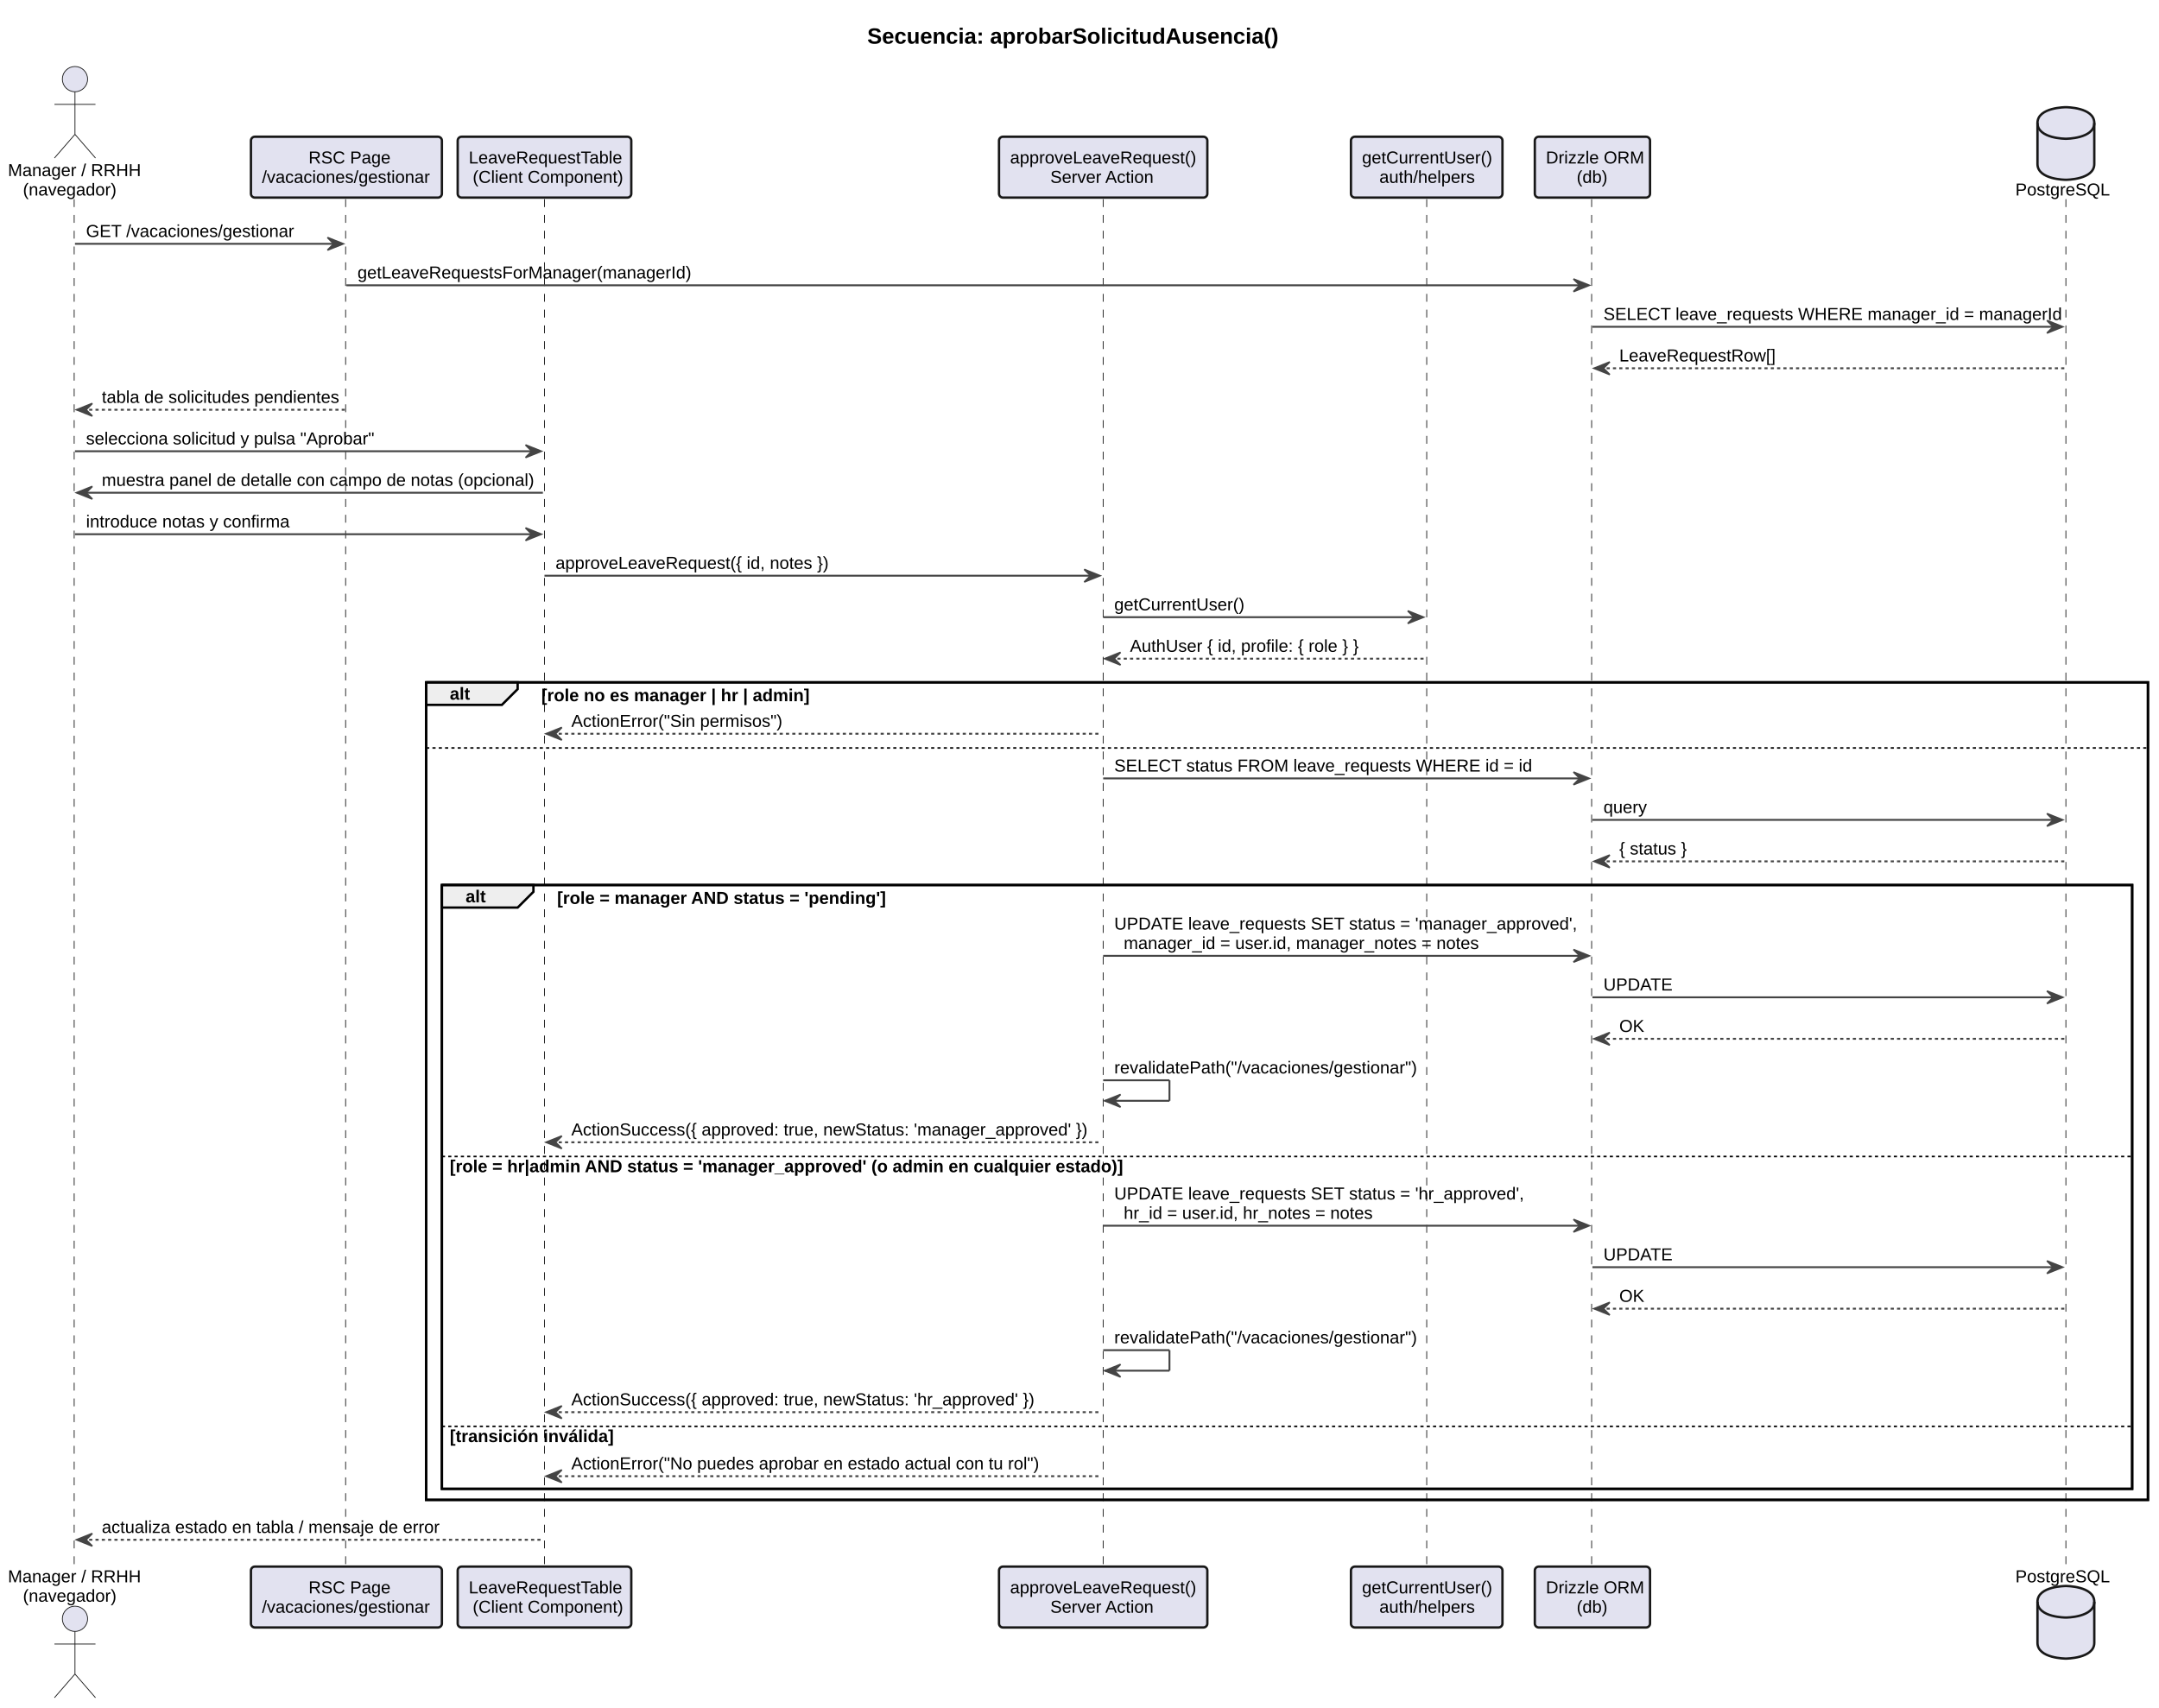
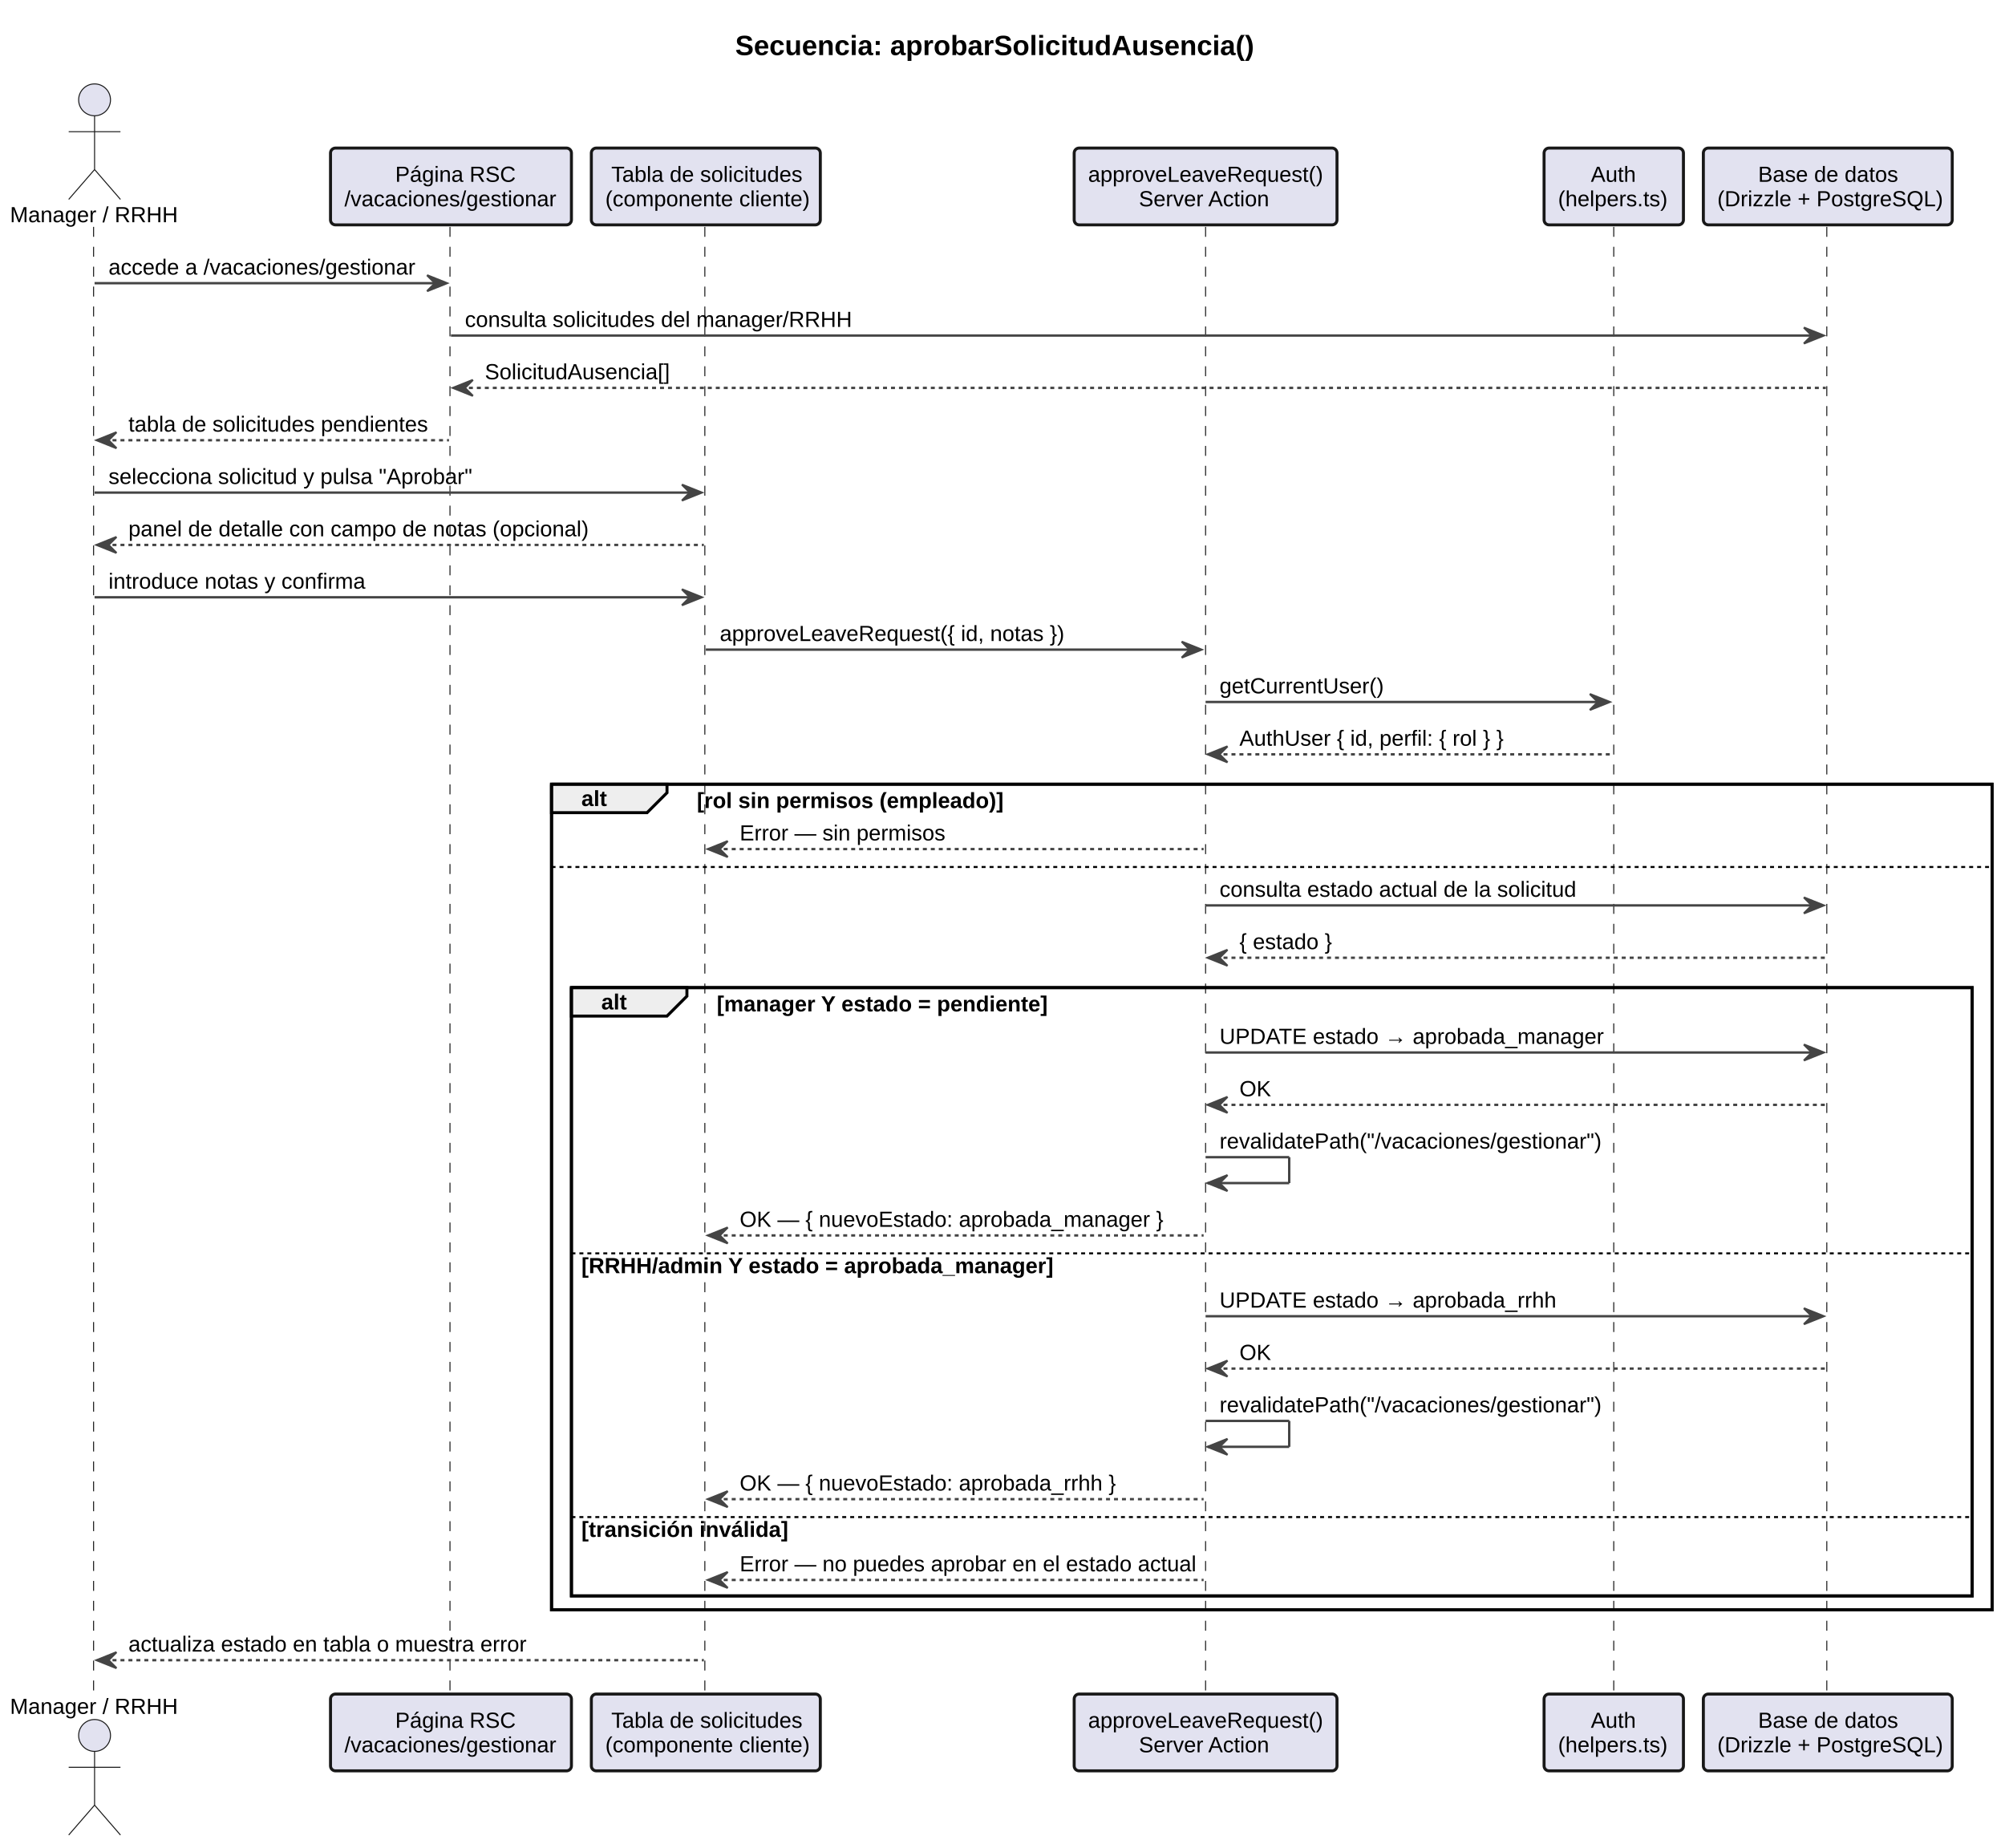
- <svg xmlns="http://www.w3.org/2000/svg" contentStyleType="text/css" height="1082px" preserveAspectRatio="none" style="width:1368px;height:1082px;background:#FFFFFF;" version="1.1" viewBox="0 0 1368 1082" width="1368px" zoomAndPan="magnify">
+ <svg xmlns="http://www.w3.org/2000/svg" contentStyleType="text/css" height="928px" preserveAspectRatio="none" style="width:1007px;height:928px;background:#FFFFFF;" version="1.1" viewBox="0 0 1007 928" width="1007px" zoomAndPan="magnify">
  <defs />
  <g>
-     <text fill="#000000" font-family="Arial" font-size="14" font-weight="bold" lengthAdjust="spacing" textLength="271" x="549.5" y="27.674">Secuencia: aprobarSolicitudAusencia()</text>
-     <rect fill="none" height="518.07" style="stroke:#000000;stroke-width:1.5;" width="1091" x="270" y="432.398" />
-     <rect fill="none" height="382.625" style="stroke:#000000;stroke-width:1.5;" width="1071" x="280" y="560.844" />
-     <line style="stroke:#181818;stroke-width:0.5;stroke-dasharray:5.0,5.0;" x1="47" x2="47" y1="126.219" y2="993.758" />
-     <line style="stroke:#181818;stroke-width:0.5;stroke-dasharray:5.0,5.0;" x1="219" x2="219" y1="126.219" y2="993.758" />
-     <line style="stroke:#181818;stroke-width:0.5;stroke-dasharray:5.0,5.0;" x1="345" x2="345" y1="126.219" y2="993.758" />
-     <line style="stroke:#181818;stroke-width:0.5;stroke-dasharray:5.0,5.0;" x1="699" x2="699" y1="126.219" y2="993.758" />
-     <line style="stroke:#181818;stroke-width:0.5;stroke-dasharray:5.0,5.0;" x1="904" x2="904" y1="126.219" y2="993.758" />
-     <line style="stroke:#181818;stroke-width:0.5;stroke-dasharray:5.0,5.0;" x1="1008.5" x2="1008.5" y1="126.219" y2="993.758" />
-     <line style="stroke:#181818;stroke-width:0.5;stroke-dasharray:5.0,5.0;" x1="1309" x2="1309" y1="126.219" y2="993.758" />
+     <text fill="#000000" font-family="Arial" font-size="14" font-weight="bold" lengthAdjust="spacing" textLength="271" x="369.25" y="27.674">Secuencia: aprobarSolicitudAusencia()</text>
+     <rect fill="none" height="414.625" style="stroke:#000000;stroke-width:1.5;" width="723.5" x="277" y="393.82" />
+     <rect fill="none" height="305.469" style="stroke:#000000;stroke-width:1.5;" width="703.5" x="287" y="495.977" />
+     <line style="stroke:#181818;stroke-width:0.5;stroke-dasharray:5.0,5.0;" x1="47" x2="47" y1="113.93" y2="851.734" />
+     <line style="stroke:#181818;stroke-width:0.5;stroke-dasharray:5.0,5.0;" x1="226" x2="226" y1="113.93" y2="851.734" />
+     <line style="stroke:#181818;stroke-width:0.5;stroke-dasharray:5.0,5.0;" x1="354" x2="354" y1="113.93" y2="851.734" />
+     <line style="stroke:#181818;stroke-width:0.5;stroke-dasharray:5.0,5.0;" x1="605.5" x2="605.5" y1="113.93" y2="851.734" />
+     <line style="stroke:#181818;stroke-width:0.5;stroke-dasharray:5.0,5.0;" x1="810.5" x2="810.5" y1="113.93" y2="851.734" />
+     <line style="stroke:#181818;stroke-width:0.5;stroke-dasharray:5.0,5.0;" x1="917.5" x2="917.5" y1="113.93" y2="851.734" />
    <text fill="#000000" font-family="Arial" font-size="11" lengthAdjust="spacing" textLength="79" x="5" y="111.599">Manager / RRHH</text>
-     <text fill="#000000" font-family="Arial" font-size="11" lengthAdjust="spacing" textLength="60" x="14.5" y="123.888">(navegador)</text>
    <ellipse cx="47.5" cy="50.141" fill="#E2E2F0" rx="8" ry="8" style="stroke:#181818;stroke-width:0.5;" />
    <path d="M47.5,58.141 L47.5,85.141 M34.5,66.141 L60.5,66.141 M47.5,85.141 L34.5,100.141 M47.5,85.141 L60.5,100.141 " fill="none" style="stroke:#181818;stroke-width:0.5;" />
-     <text fill="#000000" font-family="Arial" font-size="11" lengthAdjust="spacing" textLength="79" x="5" y="1002.716">Manager / RRHH</text>
-     <text fill="#000000" font-family="Arial" font-size="11" lengthAdjust="spacing" textLength="60" x="14.5" y="1015.005">(navegador)</text>
-     <ellipse cx="47.5" cy="1025.836" fill="#E2E2F0" rx="8" ry="8" style="stroke:#181818;stroke-width:0.5;" />
-     <path d="M47.5,1033.836 L47.5,1060.836 M34.5,1041.836 L60.5,1041.836 M47.5,1060.836 L34.5,1075.836 M47.5,1060.836 L60.5,1075.836 " fill="none" style="stroke:#181818;stroke-width:0.5;" />
-     <rect fill="#E2E2F0" height="38.578" rx="2.5" ry="2.5" style="stroke:#181818;stroke-width:1.5;" width="121" x="159" y="86.641" />
-     <text fill="#000000" font-family="Arial" font-size="11" lengthAdjust="spacing" textLength="48" x="195.5" y="103.599">RSC Page</text>
-     <text fill="#000000" font-family="Arial" font-size="11" lengthAdjust="spacing" textLength="107" x="166" y="115.888">/vacaciones/gestionar</text>
-     <rect fill="#E2E2F0" height="38.578" rx="2.5" ry="2.5" style="stroke:#181818;stroke-width:1.5;" width="121" x="159" y="992.758" />
-     <text fill="#000000" font-family="Arial" font-size="11" lengthAdjust="spacing" textLength="48" x="195.5" y="1009.716">RSC Page</text>
-     <text fill="#000000" font-family="Arial" font-size="11" lengthAdjust="spacing" textLength="107" x="166" y="1022.005">/vacaciones/gestionar</text>
-     <rect fill="#E2E2F0" height="38.578" rx="2.5" ry="2.5" style="stroke:#181818;stroke-width:1.5;" width="110" x="290" y="86.641" />
-     <text fill="#000000" font-family="Arial" font-size="11" lengthAdjust="spacing" textLength="96" x="297" y="103.599">LeaveRequestTable</text>
-     <text fill="#000000" font-family="Arial" font-size="11" lengthAdjust="spacing" textLength="91" x="299.5" y="115.888">(Client Component)</text>
-     <rect fill="#E2E2F0" height="38.578" rx="2.5" ry="2.5" style="stroke:#181818;stroke-width:1.5;" width="110" x="290" y="992.758" />
-     <text fill="#000000" font-family="Arial" font-size="11" lengthAdjust="spacing" textLength="96" x="297" y="1009.716">LeaveRequestTable</text>
-     <text fill="#000000" font-family="Arial" font-size="11" lengthAdjust="spacing" textLength="91" x="299.5" y="1022.005">(Client Component)</text>
-     <rect fill="#E2E2F0" height="38.578" rx="2.5" ry="2.5" style="stroke:#181818;stroke-width:1.5;" width="132" x="633" y="86.641" />
-     <text fill="#000000" font-family="Arial" font-size="11" lengthAdjust="spacing" textLength="118" x="640" y="103.599">approveLeaveRequest()</text>
-     <text fill="#000000" font-family="Arial" font-size="11" lengthAdjust="spacing" textLength="67" x="665.5" y="115.888">Server Action</text>
-     <rect fill="#E2E2F0" height="38.578" rx="2.5" ry="2.5" style="stroke:#181818;stroke-width:1.5;" width="132" x="633" y="992.758" />
-     <text fill="#000000" font-family="Arial" font-size="11" lengthAdjust="spacing" textLength="118" x="640" y="1009.716">approveLeaveRequest()</text>
-     <text fill="#000000" font-family="Arial" font-size="11" lengthAdjust="spacing" textLength="67" x="665.5" y="1022.005">Server Action</text>
-     <rect fill="#E2E2F0" height="38.578" rx="2.5" ry="2.5" style="stroke:#181818;stroke-width:1.5;" width="96" x="856" y="86.641" />
-     <text fill="#000000" font-family="Arial" font-size="11" lengthAdjust="spacing" textLength="82" x="863" y="103.599">getCurrentUser()</text>
-     <text fill="#000000" font-family="Arial" font-size="11" lengthAdjust="spacing" textLength="60" x="874" y="115.888">auth/helpers</text>
-     <rect fill="#E2E2F0" height="38.578" rx="2.5" ry="2.5" style="stroke:#181818;stroke-width:1.5;" width="96" x="856" y="992.758" />
-     <text fill="#000000" font-family="Arial" font-size="11" lengthAdjust="spacing" textLength="82" x="863" y="1009.716">getCurrentUser()</text>
-     <text fill="#000000" font-family="Arial" font-size="11" lengthAdjust="spacing" textLength="60" x="874" y="1022.005">auth/helpers</text>
-     <rect fill="#E2E2F0" height="38.578" rx="2.5" ry="2.5" style="stroke:#181818;stroke-width:1.5;" width="73" x="972.5" y="86.641" />
-     <text fill="#000000" font-family="Arial" font-size="11" lengthAdjust="spacing" textLength="59" x="979.5" y="103.599">Drizzle ORM</text>
-     <text fill="#000000" font-family="Arial" font-size="11" lengthAdjust="spacing" textLength="20" x="999" y="115.888">(db)</text>
-     <rect fill="#E2E2F0" height="38.578" rx="2.5" ry="2.5" style="stroke:#181818;stroke-width:1.5;" width="73" x="972.5" y="992.758" />
-     <text fill="#000000" font-family="Arial" font-size="11" lengthAdjust="spacing" textLength="59" x="979.5" y="1009.716">Drizzle ORM</text>
-     <text fill="#000000" font-family="Arial" font-size="11" lengthAdjust="spacing" textLength="20" x="999" y="1022.005">(db)</text>
-     <text fill="#000000" font-family="Arial" font-size="11" lengthAdjust="spacing" textLength="58" x="1277" y="123.888">PostgreSQL</text>
-     <path d="M1291,77.93 C1291,67.93 1309,67.93 1309,67.93 C1309,67.93 1327,67.93 1327,77.93 L1327,103.93 C1327,113.93 1309,113.93 1309,113.93 C1309,113.93 1291,113.93 1291,103.93 L1291,77.93 " fill="#E2E2F0" style="stroke:#181818;stroke-width:1.5;" />
-     <path d="M1291,77.93 C1291,87.93 1309,87.93 1309,87.93 C1309,87.93 1327,87.93 1327,77.93 " fill="none" style="stroke:#181818;stroke-width:1.5;" />
-     <text fill="#000000" font-family="Arial" font-size="11" lengthAdjust="spacing" textLength="58" x="1277" y="1002.716">PostgreSQL</text>
-     <path d="M1291,1015.047 C1291,1005.047 1309,1005.047 1309,1005.047 C1309,1005.047 1327,1005.047 1327,1015.047 L1327,1041.047 C1327,1051.047 1309,1051.047 1309,1051.047 C1309,1051.047 1291,1051.047 1291,1041.047 L1291,1015.047 " fill="#E2E2F0" style="stroke:#181818;stroke-width:1.5;" />
-     <path d="M1291,1015.047 C1291,1025.047 1309,1025.047 1309,1025.047 C1309,1025.047 1327,1025.047 1327,1015.047 " fill="none" style="stroke:#181818;stroke-width:1.5;" />
-     <polygon fill="#444444" points="207.5,150.508,217.5,154.508,207.5,158.508,211.5,154.508" style="stroke:#444444;stroke-width:1.0;" />
-     <line style="stroke:#444444;stroke-width:1.2;" x1="47.5" x2="213.5" y1="154.508" y2="154.508" />
-     <text fill="#000000" font-family="Arial" font-size="11" lengthAdjust="spacing" textLength="130" x="54.5" y="150.177">GET /vacaciones/gestionar</text>
-     <polygon fill="#444444" points="997,176.797,1007,180.797,997,184.797,1001,180.797" style="stroke:#444444;stroke-width:1.0;" />
-     <line style="stroke:#444444;stroke-width:1.2;" x1="219.5" x2="1003" y1="180.797" y2="180.797" />
-     <text fill="#000000" font-family="Arial" font-size="11" lengthAdjust="spacing" textLength="207" x="226.5" y="176.466">getLeaveRequestsForManager(managerId)</text>
-     <polygon fill="#444444" points="1297,203.086,1307,207.086,1297,211.086,1301,207.086" style="stroke:#444444;stroke-width:1.0;" />
-     <line style="stroke:#444444;stroke-width:1.2;" x1="1009" x2="1303" y1="207.086" y2="207.086" />
-     <text fill="#000000" font-family="Arial" font-size="11" lengthAdjust="spacing" textLength="276" x="1016" y="202.755">SELECT leave_requests WHERE manager_id = managerId</text>
-     <polygon fill="#444444" points="1020,229.375,1010,233.375,1020,237.375,1016,233.375" style="stroke:#444444;stroke-width:1.0;" />
-     <line style="stroke:#444444;stroke-width:1.2;stroke-dasharray:2.0,2.0;" x1="1014" x2="1308" y1="233.375" y2="233.375" />
-     <text fill="#000000" font-family="Arial" font-size="11" lengthAdjust="spacing" textLength="99" x="1026" y="229.044">LeaveRequestRow[]</text>
-     <polygon fill="#444444" points="58.5,255.664,48.5,259.664,58.5,263.664,54.5,259.664" style="stroke:#444444;stroke-width:1.0;" />
-     <line style="stroke:#444444;stroke-width:1.2;stroke-dasharray:2.0,2.0;" x1="52.5" x2="218.5" y1="259.664" y2="259.664" />
-     <text fill="#000000" font-family="Arial" font-size="11" lengthAdjust="spacing" textLength="148" x="64.5" y="255.333">tabla de solicitudes pendientes</text>
-     <polygon fill="#444444" points="333,281.953,343,285.953,333,289.953,337,285.953" style="stroke:#444444;stroke-width:1.0;" />
-     <line style="stroke:#444444;stroke-width:1.2;" x1="47.5" x2="339" y1="285.953" y2="285.953" />
-     <text fill="#000000" font-family="Arial" font-size="11" lengthAdjust="spacing" textLength="183" x="54.5" y="281.622">selecciona solicitud y pulsa "Aprobar"</text>
-     <polygon fill="#444444" points="58.5,308.242,48.5,312.242,58.5,316.242,54.5,312.242" style="stroke:#444444;stroke-width:1.0;" />
-     <line style="stroke:#444444;stroke-width:1.2;" x1="52.5" x2="344" y1="312.242" y2="312.242" />
-     <text fill="#000000" font-family="Arial" font-size="11" lengthAdjust="spacing" textLength="269" x="64.5" y="307.911">muestra panel de detalle con campo de notas (opcional)</text>
-     <polygon fill="#444444" points="333,334.531,343,338.531,333,342.531,337,338.531" style="stroke:#444444;stroke-width:1.0;" />
-     <line style="stroke:#444444;stroke-width:1.2;" x1="47.5" x2="339" y1="338.531" y2="338.531" />
-     <text fill="#000000" font-family="Arial" font-size="11" lengthAdjust="spacing" textLength="129" x="54.5" y="334.2">introduce notas y confirma</text>
-     <polygon fill="#444444" points="687,360.82,697,364.82,687,368.82,691,364.82" style="stroke:#444444;stroke-width:1.0;" />
-     <line style="stroke:#444444;stroke-width:1.2;" x1="345" x2="693" y1="364.82" y2="364.82" />
-     <text fill="#000000" font-family="Arial" font-size="11" lengthAdjust="spacing" textLength="173" x="352" y="360.489">approveLeaveRequest({ id, notes })</text>
-     <polygon fill="#444444" points="892,387.109,902,391.109,892,395.109,896,391.109" style="stroke:#444444;stroke-width:1.0;" />
-     <line style="stroke:#444444;stroke-width:1.2;" x1="699" x2="898" y1="391.109" y2="391.109" />
-     <text fill="#000000" font-family="Arial" font-size="11" lengthAdjust="spacing" textLength="82" x="706" y="386.778">getCurrentUser()</text>
-     <polygon fill="#444444" points="710,413.398,700,417.398,710,421.398,706,417.398" style="stroke:#444444;stroke-width:1.0;" />
-     <line style="stroke:#444444;stroke-width:1.2;stroke-dasharray:2.0,2.0;" x1="704" x2="903" y1="417.398" y2="417.398" />
-     <text fill="#000000" font-family="Arial" font-size="11" lengthAdjust="spacing" textLength="145" x="716" y="413.067">AuthUser { id, profile: { role } }</text>
-     <path d="M270,432.398 L328,432.398 L328,436.688 L318,446.688 L270,446.688 L270,432.398 " fill="#EEEEEE" style="stroke:#000000;stroke-width:1.5;" />
-     <rect fill="none" height="518.07" style="stroke:#000000;stroke-width:1.5;" width="1091" x="270" y="432.398" />
-     <text fill="#000000" font-family="Arial" font-size="11" font-weight="bold" lengthAdjust="spacing" textLength="13" x="285" y="443.356">alt</text>
-     <text fill="#000000" font-family="Arial" font-size="11" font-weight="bold" lengthAdjust="spacing" textLength="180" x="343" y="444.356">[role no es manager | hr | admin]</text>
-     <polygon fill="#444444" points="356,460.977,346,464.977,356,468.977,352,464.977" style="stroke:#444444;stroke-width:1.0;" />
-     <line style="stroke:#444444;stroke-width:1.2;stroke-dasharray:2.0,2.0;" x1="350" x2="698" y1="464.977" y2="464.977" />
-     <text fill="#000000" font-family="Arial" font-size="11" lengthAdjust="spacing" textLength="133" x="362" y="460.646">ActionError("Sin permisos")</text>
-     <line style="stroke:#000000;stroke-width:1.0;stroke-dasharray:2.0,2.0;" x1="270" x2="1361" y1="473.977" y2="473.977" />
-     <polygon fill="#444444" points="997,489.266,1007,493.266,997,497.266,1001,493.266" style="stroke:#444444;stroke-width:1.0;" />
-     <line style="stroke:#444444;stroke-width:1.2;" x1="699" x2="1003" y1="493.266" y2="493.266" />
-     <text fill="#000000" font-family="Arial" font-size="11" lengthAdjust="spacing" textLength="251" x="706" y="488.935">SELECT status FROM leave_requests WHERE id = id</text>
-     <polygon fill="#444444" points="1297,515.555,1307,519.555,1297,523.555,1301,519.555" style="stroke:#444444;stroke-width:1.0;" />
-     <line style="stroke:#444444;stroke-width:1.2;" x1="1009" x2="1303" y1="519.555" y2="519.555" />
-     <text fill="#000000" font-family="Arial" font-size="11" lengthAdjust="spacing" textLength="28" x="1016" y="515.224">query</text>
-     <polygon fill="#444444" points="1020,541.844,1010,545.844,1020,549.844,1016,545.844" style="stroke:#444444;stroke-width:1.0;" />
-     <line style="stroke:#444444;stroke-width:1.2;stroke-dasharray:2.0,2.0;" x1="1014" x2="1308" y1="545.844" y2="545.844" />
-     <text fill="#000000" font-family="Arial" font-size="11" lengthAdjust="spacing" textLength="44" x="1026" y="541.513">{ status }</text>
-     <path d="M280,560.844 L338,560.844 L338,565.133 L328,575.133 L280,575.133 L280,560.844 " fill="#EEEEEE" style="stroke:#000000;stroke-width:1.5;" />
-     <rect fill="none" height="382.625" style="stroke:#000000;stroke-width:1.5;" width="1071" x="280" y="560.844" />
-     <text fill="#000000" font-family="Arial" font-size="11" font-weight="bold" lengthAdjust="spacing" textLength="13" x="295" y="571.802">alt</text>
-     <text fill="#000000" font-family="Arial" font-size="11" font-weight="bold" lengthAdjust="spacing" textLength="217" x="353" y="572.802">[role = manager AND status = 'pending']</text>
-     <polygon fill="#444444" points="997,601.711,1007,605.711,997,609.711,1001,605.711" style="stroke:#444444;stroke-width:1.0;" />
-     <line style="stroke:#444444;stroke-width:1.2;" x1="699" x2="1003" y1="605.711" y2="605.711" />
-     <text fill="#000000" font-family="Arial" font-size="11" lengthAdjust="spacing" textLength="286" x="706" y="589.091">UPDATE leave_requests SET status = 'manager_approved',</text>
-     <text fill="#000000" font-family="Arial" font-size="11" lengthAdjust="spacing" textLength="221" x="712" y="601.38">manager_id = user.id, manager_notes = notes</text>
-     <polygon fill="#444444" points="1297,628,1307,632,1297,636,1301,632" style="stroke:#444444;stroke-width:1.0;" />
-     <line style="stroke:#444444;stroke-width:1.2;" x1="1009" x2="1303" y1="632" y2="632" />
-     <text fill="#000000" font-family="Arial" font-size="11" lengthAdjust="spacing" textLength="40" x="1016" y="627.669">UPDATE</text>
-     <polygon fill="#444444" points="1020,654.289,1010,658.289,1020,662.289,1016,658.289" style="stroke:#444444;stroke-width:1.0;" />
-     <line style="stroke:#444444;stroke-width:1.2;stroke-dasharray:2.0,2.0;" x1="1014" x2="1308" y1="658.289" y2="658.289" />
-     <text fill="#000000" font-family="Arial" font-size="11" lengthAdjust="spacing" textLength="15" x="1026" y="653.958">OK</text>
-     <line style="stroke:#444444;stroke-width:1.2;" x1="699" x2="741" y1="684.578" y2="684.578" />
-     <line style="stroke:#444444;stroke-width:1.2;" x1="741" x2="741" y1="684.578" y2="697.578" />
-     <line style="stroke:#444444;stroke-width:1.2;" x1="700" x2="741" y1="697.578" y2="697.578" />
-     <polygon fill="#444444" points="710,693.578,700,697.578,710,701.578,706,697.578" style="stroke:#444444;stroke-width:1.0;" />
-     <text fill="#000000" font-family="Arial" font-size="11" lengthAdjust="spacing" textLength="191" x="706" y="680.247">revalidatePath("/vacaciones/gestionar")</text>
-     <polygon fill="#444444" points="356,719.867,346,723.867,356,727.867,352,723.867" style="stroke:#444444;stroke-width:1.0;" />
-     <line style="stroke:#444444;stroke-width:1.2;stroke-dasharray:2.0,2.0;" x1="350" x2="698" y1="723.867" y2="723.867" />
-     <text fill="#000000" font-family="Arial" font-size="11" lengthAdjust="spacing" textLength="330" x="362" y="719.536">ActionSuccess({ approved: true, newStatus: 'manager_approved' })</text>
-     <line style="stroke:#000000;stroke-width:1.0;stroke-dasharray:2.0,2.0;" x1="280" x2="1351" y1="732.867" y2="732.867" />
-     <text fill="#000000" font-family="Arial" font-size="11" font-weight="bold" lengthAdjust="spacing" textLength="446" x="285" y="742.825">[role = hr|admin AND status = 'manager_approved' (o admin en cualquier estado)]</text>
-     <polygon fill="#444444" points="997,772.734,1007,776.734,997,780.734,1001,776.734" style="stroke:#444444;stroke-width:1.0;" />
-     <line style="stroke:#444444;stroke-width:1.2;" x1="699" x2="1003" y1="776.734" y2="776.734" />
-     <text fill="#000000" font-family="Arial" font-size="11" lengthAdjust="spacing" textLength="254" x="706" y="760.114">UPDATE leave_requests SET status = 'hr_approved',</text>
-     <text fill="#000000" font-family="Arial" font-size="11" lengthAdjust="spacing" textLength="157" x="712" y="772.403">hr_id = user.id, hr_notes = notes</text>
-     <polygon fill="#444444" points="1297,799.023,1307,803.023,1297,807.023,1301,803.023" style="stroke:#444444;stroke-width:1.0;" />
-     <line style="stroke:#444444;stroke-width:1.2;" x1="1009" x2="1303" y1="803.023" y2="803.023" />
-     <text fill="#000000" font-family="Arial" font-size="11" lengthAdjust="spacing" textLength="40" x="1016" y="798.692">UPDATE</text>
-     <polygon fill="#444444" points="1020,825.312,1010,829.312,1020,833.312,1016,829.312" style="stroke:#444444;stroke-width:1.0;" />
-     <line style="stroke:#444444;stroke-width:1.2;stroke-dasharray:2.0,2.0;" x1="1014" x2="1308" y1="829.312" y2="829.312" />
-     <text fill="#000000" font-family="Arial" font-size="11" lengthAdjust="spacing" textLength="15" x="1026" y="824.981">OK</text>
-     <line style="stroke:#444444;stroke-width:1.2;" x1="699" x2="741" y1="855.602" y2="855.602" />
-     <line style="stroke:#444444;stroke-width:1.2;" x1="741" x2="741" y1="855.602" y2="868.602" />
-     <line style="stroke:#444444;stroke-width:1.2;" x1="700" x2="741" y1="868.602" y2="868.602" />
-     <polygon fill="#444444" points="710,864.602,700,868.602,710,872.602,706,868.602" style="stroke:#444444;stroke-width:1.0;" />
-     <text fill="#000000" font-family="Arial" font-size="11" lengthAdjust="spacing" textLength="191" x="706" y="851.27">revalidatePath("/vacaciones/gestionar")</text>
-     <polygon fill="#444444" points="356,890.891,346,894.891,356,898.891,352,894.891" style="stroke:#444444;stroke-width:1.0;" />
-     <line style="stroke:#444444;stroke-width:1.2;stroke-dasharray:2.0,2.0;" x1="350" x2="698" y1="894.891" y2="894.891" />
-     <text fill="#000000" font-family="Arial" font-size="11" lengthAdjust="spacing" textLength="298" x="362" y="890.56">ActionSuccess({ approved: true, newStatus: 'hr_approved' })</text>
-     <line style="stroke:#000000;stroke-width:1.0;stroke-dasharray:2.0,2.0;" x1="280" x2="1351" y1="903.891" y2="903.891" />
-     <text fill="#000000" font-family="Arial" font-size="11" font-weight="bold" lengthAdjust="spacing" textLength="107" x="285" y="913.849">[transición inválida]</text>
-     <polygon fill="#444444" points="356,931.469,346,935.469,356,939.469,352,935.469" style="stroke:#444444;stroke-width:1.0;" />
-     <line style="stroke:#444444;stroke-width:1.2;stroke-dasharray:2.0,2.0;" x1="350" x2="698" y1="935.469" y2="935.469" />
-     <text fill="#000000" font-family="Arial" font-size="11" lengthAdjust="spacing" textLength="295" x="362" y="931.138">ActionError("No puedes aprobar en estado actual con tu rol")</text>
-     <polygon fill="#444444" points="58.5,971.758,48.5,975.758,58.5,979.758,54.5,975.758" style="stroke:#444444;stroke-width:1.0;" />
-     <line style="stroke:#444444;stroke-width:1.2;stroke-dasharray:2.0,2.0;" x1="52.5" x2="344" y1="975.758" y2="975.758" />
-     <text fill="#000000" font-family="Arial" font-size="11" lengthAdjust="spacing" textLength="211" x="64.5" y="971.427">actualiza estado en tabla / mensaje de error</text>
+     <text fill="#000000" font-family="Arial" font-size="11" lengthAdjust="spacing" textLength="79" x="5" y="860.692">Manager / RRHH</text>
+     <ellipse cx="47.5" cy="871.523" fill="#E2E2F0" rx="8" ry="8" style="stroke:#181818;stroke-width:0.5;" />
+     <path d="M47.5,879.523 L47.5,906.523 M34.5,887.523 L60.5,887.523 M47.5,906.523 L34.5,921.523 M47.5,906.523 L60.5,921.523 " fill="none" style="stroke:#181818;stroke-width:0.5;" />
+     <rect fill="#E2E2F0" height="38.578" rx="2.5" ry="2.5" style="stroke:#181818;stroke-width:1.5;" width="121" x="166" y="74.352" />
+     <text fill="#000000" font-family="Arial" font-size="11" lengthAdjust="spacing" textLength="56" x="198.5" y="91.31">Página RSC</text>
+     <text fill="#000000" font-family="Arial" font-size="11" lengthAdjust="spacing" textLength="107" x="173" y="103.599">/vacaciones/gestionar</text>
+     <rect fill="#E2E2F0" height="38.578" rx="2.5" ry="2.5" style="stroke:#181818;stroke-width:1.5;" width="121" x="166" y="850.734" />
+     <text fill="#000000" font-family="Arial" font-size="11" lengthAdjust="spacing" textLength="56" x="198.5" y="867.692">Página RSC</text>
+     <text fill="#000000" font-family="Arial" font-size="11" lengthAdjust="spacing" textLength="107" x="173" y="879.981">/vacaciones/gestionar</text>
+     <rect fill="#E2E2F0" height="38.578" rx="2.5" ry="2.5" style="stroke:#181818;stroke-width:1.5;" width="115" x="297" y="74.352" />
+     <text fill="#000000" font-family="Arial" font-size="11" lengthAdjust="spacing" textLength="95" x="307" y="91.31">Tabla de solicitudes</text>
+     <text fill="#000000" font-family="Arial" font-size="11" lengthAdjust="spacing" textLength="101" x="304" y="103.599">(componente cliente)</text>
+     <rect fill="#E2E2F0" height="38.578" rx="2.5" ry="2.5" style="stroke:#181818;stroke-width:1.5;" width="115" x="297" y="850.734" />
+     <text fill="#000000" font-family="Arial" font-size="11" lengthAdjust="spacing" textLength="95" x="307" y="867.692">Tabla de solicitudes</text>
+     <text fill="#000000" font-family="Arial" font-size="11" lengthAdjust="spacing" textLength="101" x="304" y="879.981">(componente cliente)</text>
+     <rect fill="#E2E2F0" height="38.578" rx="2.5" ry="2.5" style="stroke:#181818;stroke-width:1.5;" width="132" x="539.5" y="74.352" />
+     <text fill="#000000" font-family="Arial" font-size="11" lengthAdjust="spacing" textLength="118" x="546.5" y="91.31">approveLeaveRequest()</text>
+     <text fill="#000000" font-family="Arial" font-size="11" lengthAdjust="spacing" textLength="67" x="572" y="103.599">Server Action</text>
+     <rect fill="#E2E2F0" height="38.578" rx="2.5" ry="2.5" style="stroke:#181818;stroke-width:1.5;" width="132" x="539.5" y="850.734" />
+     <text fill="#000000" font-family="Arial" font-size="11" lengthAdjust="spacing" textLength="118" x="546.5" y="867.692">approveLeaveRequest()</text>
+     <text fill="#000000" font-family="Arial" font-size="11" lengthAdjust="spacing" textLength="67" x="572" y="879.981">Server Action</text>
+     <rect fill="#E2E2F0" height="38.578" rx="2.5" ry="2.5" style="stroke:#181818;stroke-width:1.5;" width="70" x="775.5" y="74.352" />
+     <text fill="#000000" font-family="Arial" font-size="11" lengthAdjust="spacing" textLength="23" x="799" y="91.31">Auth</text>
+     <text fill="#000000" font-family="Arial" font-size="11" lengthAdjust="spacing" textLength="56" x="782.5" y="103.599">(helpers.ts)</text>
+     <rect fill="#E2E2F0" height="38.578" rx="2.5" ry="2.5" style="stroke:#181818;stroke-width:1.5;" width="70" x="775.5" y="850.734" />
+     <text fill="#000000" font-family="Arial" font-size="11" lengthAdjust="spacing" textLength="23" x="799" y="867.692">Auth</text>
+     <text fill="#000000" font-family="Arial" font-size="11" lengthAdjust="spacing" textLength="56" x="782.5" y="879.981">(helpers.ts)</text>
+     <rect fill="#E2E2F0" height="38.578" rx="2.5" ry="2.5" style="stroke:#181818;stroke-width:1.5;" width="125" x="855.5" y="74.352" />
+     <text fill="#000000" font-family="Arial" font-size="11" lengthAdjust="spacing" textLength="70" x="883" y="91.31">Base de datos</text>
+     <text fill="#000000" font-family="Arial" font-size="11" lengthAdjust="spacing" textLength="111" x="862.5" y="103.599">(Drizzle + PostgreSQL)</text>
+     <rect fill="#E2E2F0" height="38.578" rx="2.5" ry="2.5" style="stroke:#181818;stroke-width:1.5;" width="125" x="855.5" y="850.734" />
+     <text fill="#000000" font-family="Arial" font-size="11" lengthAdjust="spacing" textLength="70" x="883" y="867.692">Base de datos</text>
+     <text fill="#000000" font-family="Arial" font-size="11" lengthAdjust="spacing" textLength="111" x="862.5" y="879.981">(Drizzle + PostgreSQL)</text>
+     <polygon fill="#444444" points="214.5,138.219,224.5,142.219,214.5,146.219,218.5,142.219" style="stroke:#444444;stroke-width:1.0;" />
+     <line style="stroke:#444444;stroke-width:1.2;" x1="47.5" x2="220.5" y1="142.219" y2="142.219" />
+     <text fill="#000000" font-family="Arial" font-size="11" lengthAdjust="spacing" textLength="155" x="54.5" y="137.888">accede a /vacaciones/gestionar</text>
+     <polygon fill="#444444" points="906,164.508,916,168.508,906,172.508,910,168.508" style="stroke:#444444;stroke-width:1.0;" />
+     <line style="stroke:#444444;stroke-width:1.2;" x1="226.5" x2="912" y1="168.508" y2="168.508" />
+     <text fill="#000000" font-family="Arial" font-size="11" lengthAdjust="spacing" textLength="188" x="233.5" y="164.177">consulta solicitudes del manager/RRHH</text>
+     <polygon fill="#444444" points="237.5,190.797,227.5,194.797,237.5,198.797,233.5,194.797" style="stroke:#444444;stroke-width:1.0;" />
+     <line style="stroke:#444444;stroke-width:1.2;stroke-dasharray:2.0,2.0;" x1="231.5" x2="917" y1="194.797" y2="194.797" />
+     <text fill="#000000" font-family="Arial" font-size="11" lengthAdjust="spacing" textLength="92" x="243.5" y="190.466">SolicitudAusencia[]</text>
+     <polygon fill="#444444" points="58.5,217.086,48.5,221.086,58.5,225.086,54.5,221.086" style="stroke:#444444;stroke-width:1.0;" />
+     <line style="stroke:#444444;stroke-width:1.2;stroke-dasharray:2.0,2.0;" x1="52.5" x2="225.5" y1="221.086" y2="221.086" />
+     <text fill="#000000" font-family="Arial" font-size="11" lengthAdjust="spacing" textLength="148" x="64.5" y="216.755">tabla de solicitudes pendientes</text>
+     <polygon fill="#444444" points="342.5,243.375,352.5,247.375,342.5,251.375,346.5,247.375" style="stroke:#444444;stroke-width:1.0;" />
+     <line style="stroke:#444444;stroke-width:1.2;" x1="47.5" x2="348.5" y1="247.375" y2="247.375" />
+     <text fill="#000000" font-family="Arial" font-size="11" lengthAdjust="spacing" textLength="183" x="54.5" y="243.044">selecciona solicitud y pulsa "Aprobar"</text>
+     <polygon fill="#444444" points="58.5,269.664,48.5,273.664,58.5,277.664,54.5,273.664" style="stroke:#444444;stroke-width:1.0;" />
+     <line style="stroke:#444444;stroke-width:1.2;stroke-dasharray:2.0,2.0;" x1="52.5" x2="353.5" y1="273.664" y2="273.664" />
+     <text fill="#000000" font-family="Arial" font-size="11" lengthAdjust="spacing" textLength="227" x="64.5" y="269.333">panel de detalle con campo de notas (opcional)</text>
+     <polygon fill="#444444" points="342.5,295.953,352.5,299.953,342.5,303.953,346.5,299.953" style="stroke:#444444;stroke-width:1.0;" />
+     <line style="stroke:#444444;stroke-width:1.2;" x1="47.5" x2="348.5" y1="299.953" y2="299.953" />
+     <text fill="#000000" font-family="Arial" font-size="11" lengthAdjust="spacing" textLength="129" x="54.5" y="295.622">introduce notas y confirma</text>
+     <polygon fill="#444444" points="593.5,322.242,603.5,326.242,593.5,330.242,597.5,326.242" style="stroke:#444444;stroke-width:1.0;" />
+     <line style="stroke:#444444;stroke-width:1.2;" x1="354.5" x2="599.5" y1="326.242" y2="326.242" />
+     <text fill="#000000" font-family="Arial" font-size="11" lengthAdjust="spacing" textLength="173" x="361.5" y="321.911">approveLeaveRequest({ id, notas })</text>
+     <polygon fill="#444444" points="798.5,348.531,808.5,352.531,798.5,356.531,802.5,352.531" style="stroke:#444444;stroke-width:1.0;" />
+     <line style="stroke:#444444;stroke-width:1.2;" x1="605.5" x2="804.5" y1="352.531" y2="352.531" />
+     <text fill="#000000" font-family="Arial" font-size="11" lengthAdjust="spacing" textLength="82" x="612.5" y="348.2">getCurrentUser()</text>
+     <polygon fill="#444444" points="616.5,374.82,606.5,378.82,616.5,382.82,612.5,378.82" style="stroke:#444444;stroke-width:1.0;" />
+     <line style="stroke:#444444;stroke-width:1.2;stroke-dasharray:2.0,2.0;" x1="610.5" x2="809.5" y1="378.82" y2="378.82" />
+     <text fill="#000000" font-family="Arial" font-size="11" lengthAdjust="spacing" textLength="133" x="622.5" y="374.489">AuthUser { id, perfil: { rol } }</text>
+     <path d="M277,393.82 L335,393.82 L335,398.109 L325,408.109 L277,408.109 L277,393.82 " fill="#EEEEEE" style="stroke:#000000;stroke-width:1.5;" />
+     <rect fill="none" height="414.625" style="stroke:#000000;stroke-width:1.5;" width="723.5" x="277" y="393.82" />
+     <text fill="#000000" font-family="Arial" font-size="11" font-weight="bold" lengthAdjust="spacing" textLength="13" x="292" y="404.778">alt</text>
+     <text fill="#000000" font-family="Arial" font-size="11" font-weight="bold" lengthAdjust="spacing" textLength="166" x="350" y="405.778">[rol sin permisos (empleado)]</text>
+     <polygon fill="#444444" points="365.5,422.398,355.5,426.398,365.5,430.398,361.5,426.398" style="stroke:#444444;stroke-width:1.0;" />
+     <line style="stroke:#444444;stroke-width:1.2;stroke-dasharray:2.0,2.0;" x1="359.5" x2="604.5" y1="426.398" y2="426.398" />
+     <text fill="#000000" font-family="Arial" font-size="11" lengthAdjust="spacing" textLength="102" x="371.5" y="422.067">Error — sin permisos</text>
+     <line style="stroke:#000000;stroke-width:1.0;stroke-dasharray:2.0,2.0;" x1="277" x2="1000.5" y1="435.398" y2="435.398" />
+     <polygon fill="#444444" points="906,450.688,916,454.688,906,458.688,910,454.688" style="stroke:#444444;stroke-width:1.0;" />
+     <line style="stroke:#444444;stroke-width:1.2;" x1="605.5" x2="912" y1="454.688" y2="454.688" />
+     <text fill="#000000" font-family="Arial" font-size="11" lengthAdjust="spacing" textLength="177" x="612.5" y="450.356">consulta estado actual de la solicitud</text>
+     <polygon fill="#444444" points="616.5,476.977,606.5,480.977,616.5,484.977,612.5,480.977" style="stroke:#444444;stroke-width:1.0;" />
+     <line style="stroke:#444444;stroke-width:1.2;stroke-dasharray:2.0,2.0;" x1="610.5" x2="917" y1="480.977" y2="480.977" />
+     <text fill="#000000" font-family="Arial" font-size="11" lengthAdjust="spacing" textLength="47" x="622.5" y="476.646">{ estado }</text>
+     <path d="M287,495.977 L345,495.977 L345,500.266 L335,510.266 L287,510.266 L287,495.977 " fill="#EEEEEE" style="stroke:#000000;stroke-width:1.5;" />
+     <rect fill="none" height="305.469" style="stroke:#000000;stroke-width:1.5;" width="703.5" x="287" y="495.977" />
+     <text fill="#000000" font-family="Arial" font-size="11" font-weight="bold" lengthAdjust="spacing" textLength="13" x="302" y="506.935">alt</text>
+     <text fill="#000000" font-family="Arial" font-size="11" font-weight="bold" lengthAdjust="spacing" textLength="176" x="360" y="507.935">[manager Y estado = pendiente]</text>
+     <polygon fill="#444444" points="906,524.555,916,528.555,906,532.555,910,528.555" style="stroke:#444444;stroke-width:1.0;" />
+     <line style="stroke:#444444;stroke-width:1.2;" x1="605.5" x2="912" y1="528.555" y2="528.555" />
+     <text fill="#000000" font-family="Arial" font-size="11" lengthAdjust="spacing" textLength="187" x="612.5" y="524.224">UPDATE estado → aprobada_manager</text>
+     <polygon fill="#444444" points="616.5,550.844,606.5,554.844,616.5,558.844,612.5,554.844" style="stroke:#444444;stroke-width:1.0;" />
+     <line style="stroke:#444444;stroke-width:1.2;stroke-dasharray:2.0,2.0;" x1="610.5" x2="917" y1="554.844" y2="554.844" />
+     <text fill="#000000" font-family="Arial" font-size="11" lengthAdjust="spacing" textLength="15" x="622.5" y="550.513">OK</text>
+     <line style="stroke:#444444;stroke-width:1.2;" x1="605.5" x2="647.5" y1="581.133" y2="581.133" />
+     <line style="stroke:#444444;stroke-width:1.2;" x1="647.5" x2="647.5" y1="581.133" y2="594.133" />
+     <line style="stroke:#444444;stroke-width:1.2;" x1="606.5" x2="647.5" y1="594.133" y2="594.133" />
+     <polygon fill="#444444" points="616.5,590.133,606.5,594.133,616.5,598.133,612.5,594.133" style="stroke:#444444;stroke-width:1.0;" />
+     <text fill="#000000" font-family="Arial" font-size="11" lengthAdjust="spacing" textLength="191" x="612.5" y="576.802">revalidatePath("/vacaciones/gestionar")</text>
+     <polygon fill="#444444" points="365.5,616.422,355.5,620.422,365.5,624.422,361.5,620.422" style="stroke:#444444;stroke-width:1.0;" />
+     <line style="stroke:#444444;stroke-width:1.2;stroke-dasharray:2.0,2.0;" x1="359.5" x2="604.5" y1="620.422" y2="620.422" />
+     <text fill="#000000" font-family="Arial" font-size="11" lengthAdjust="spacing" textLength="209" x="371.5" y="616.091">OK — { nuevoEstado: aprobada_manager }</text>
+     <line style="stroke:#000000;stroke-width:1.0;stroke-dasharray:2.0,2.0;" x1="287" x2="990.5" y1="629.422" y2="629.422" />
+     <text fill="#000000" font-family="Arial" font-size="11" font-weight="bold" lengthAdjust="spacing" textLength="242" x="292" y="639.38">[RRHH/admin Y estado = aprobada_manager]</text>
+     <polygon fill="#444444" points="906,657,916,661,906,665,910,661" style="stroke:#444444;stroke-width:1.0;" />
+     <line style="stroke:#444444;stroke-width:1.2;" x1="605.5" x2="912" y1="661" y2="661" />
+     <text fill="#000000" font-family="Arial" font-size="11" lengthAdjust="spacing" textLength="165" x="612.5" y="656.669">UPDATE estado → aprobada_rrhh</text>
+     <polygon fill="#444444" points="616.5,683.289,606.5,687.289,616.5,691.289,612.5,687.289" style="stroke:#444444;stroke-width:1.0;" />
+     <line style="stroke:#444444;stroke-width:1.2;stroke-dasharray:2.0,2.0;" x1="610.5" x2="917" y1="687.289" y2="687.289" />
+     <text fill="#000000" font-family="Arial" font-size="11" lengthAdjust="spacing" textLength="15" x="622.5" y="682.958">OK</text>
+     <line style="stroke:#444444;stroke-width:1.2;" x1="605.5" x2="647.5" y1="713.578" y2="713.578" />
+     <line style="stroke:#444444;stroke-width:1.2;" x1="647.5" x2="647.5" y1="713.578" y2="726.578" />
+     <line style="stroke:#444444;stroke-width:1.2;" x1="606.5" x2="647.5" y1="726.578" y2="726.578" />
+     <polygon fill="#444444" points="616.5,722.578,606.5,726.578,616.5,730.578,612.5,726.578" style="stroke:#444444;stroke-width:1.0;" />
+     <text fill="#000000" font-family="Arial" font-size="11" lengthAdjust="spacing" textLength="191" x="612.5" y="709.247">revalidatePath("/vacaciones/gestionar")</text>
+     <polygon fill="#444444" points="365.5,748.867,355.5,752.867,365.5,756.867,361.5,752.867" style="stroke:#444444;stroke-width:1.0;" />
+     <line style="stroke:#444444;stroke-width:1.2;stroke-dasharray:2.0,2.0;" x1="359.5" x2="604.5" y1="752.867" y2="752.867" />
+     <text fill="#000000" font-family="Arial" font-size="11" lengthAdjust="spacing" textLength="187" x="371.5" y="748.536">OK — { nuevoEstado: aprobada_rrhh }</text>
+     <line style="stroke:#000000;stroke-width:1.0;stroke-dasharray:2.0,2.0;" x1="287" x2="990.5" y1="761.867" y2="761.867" />
+     <text fill="#000000" font-family="Arial" font-size="11" font-weight="bold" lengthAdjust="spacing" textLength="107" x="292" y="771.825">[transición inválida]</text>
+     <polygon fill="#444444" points="365.5,789.445,355.5,793.445,365.5,797.445,361.5,793.445" style="stroke:#444444;stroke-width:1.0;" />
+     <line style="stroke:#444444;stroke-width:1.2;stroke-dasharray:2.0,2.0;" x1="359.5" x2="604.5" y1="793.445" y2="793.445" />
+     <text fill="#000000" font-family="Arial" font-size="11" lengthAdjust="spacing" textLength="227" x="371.5" y="789.114">Error — no puedes aprobar en el estado actual</text>
+     <polygon fill="#444444" points="58.5,829.734,48.5,833.734,58.5,837.734,54.5,833.734" style="stroke:#444444;stroke-width:1.0;" />
+     <line style="stroke:#444444;stroke-width:1.2;stroke-dasharray:2.0,2.0;" x1="52.5" x2="353.5" y1="833.734" y2="833.734" />
+     <text fill="#000000" font-family="Arial" font-size="11" lengthAdjust="spacing" textLength="198" x="64.5" y="829.403">actualiza estado en tabla o muestra error</text>
  </g>
</svg>
